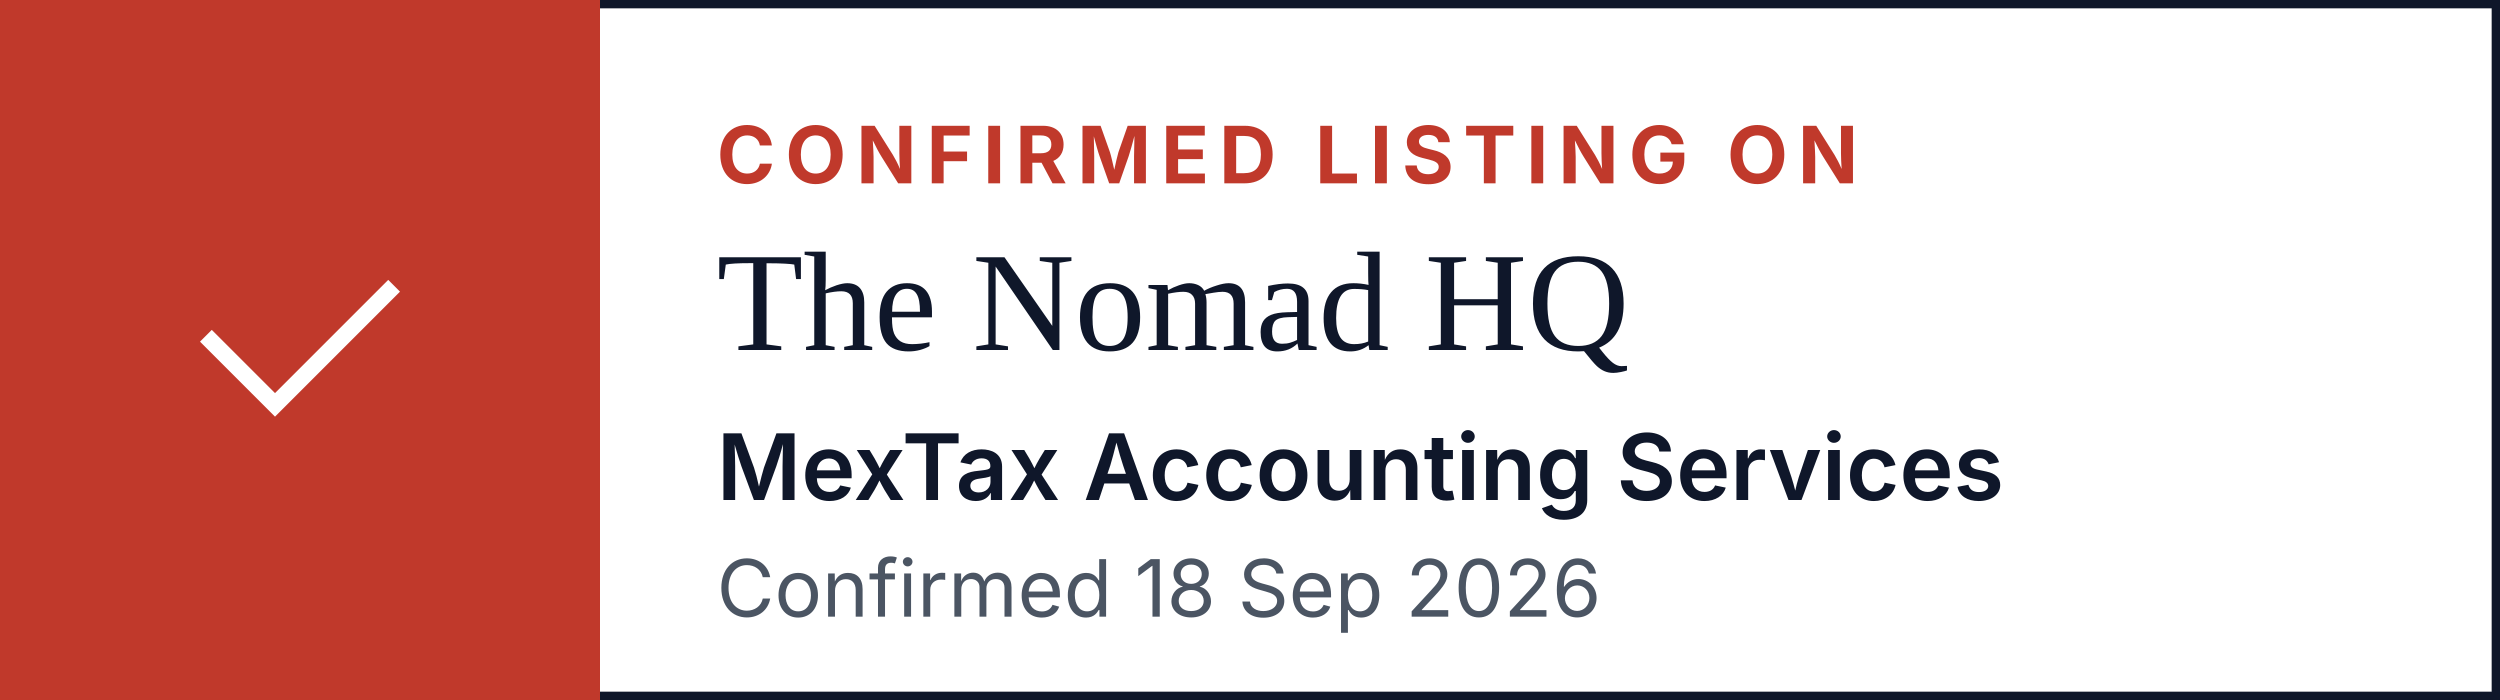
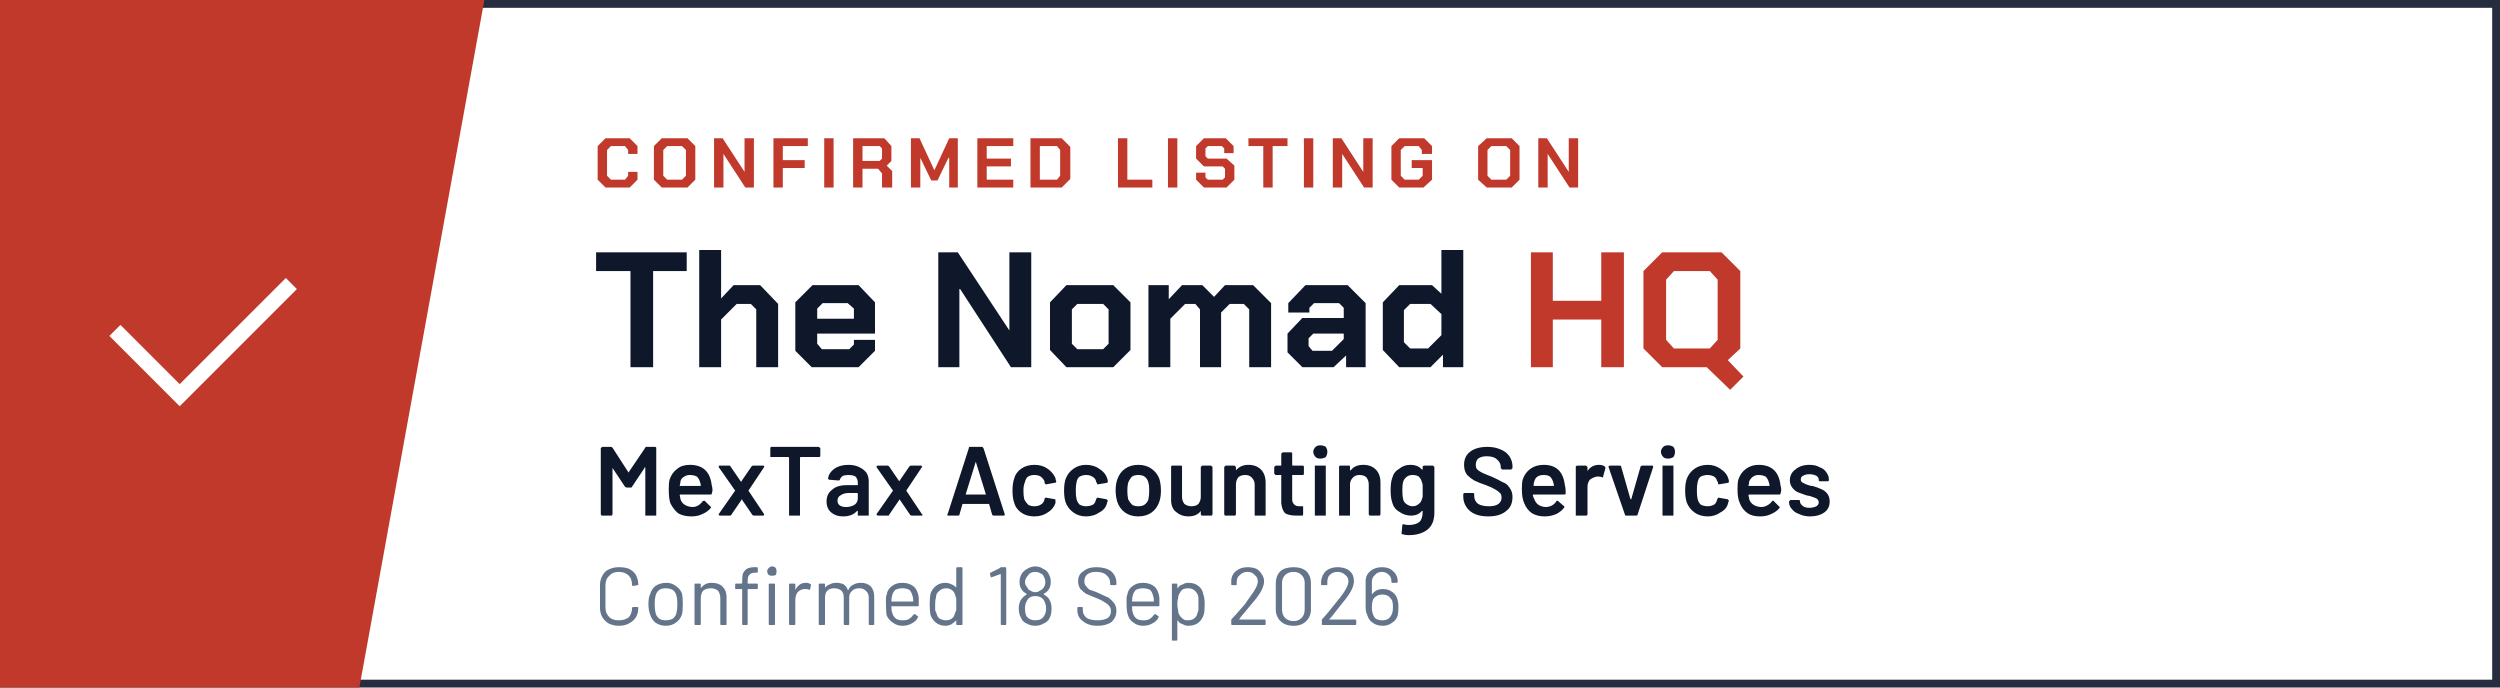
- <svg xmlns="http://www.w3.org/2000/svg" width="300" height="84" viewBox="0 0 300 84" role="img" aria-label="Confirmed listing on The Nomad HQ: MexTax Accounting Services, 18 Sep 2026">
-   <rect width="300" height="84" fill="#ffffff" />
-   <rect x="0.5" y="0.5" width="299" height="83" fill="none" stroke="#0f172a" />
-   <rect width="72" height="84" fill="#c0392b" />
-   <g transform="translate(20 26)" fill="#ffffff">
+ <svg xmlns="http://www.w3.org/2000/svg" width="320" height="88" viewBox="0 0 320 88" role="img" aria-label="Confirmed listing on The Nomad HQ: MexTax Accounting Services, 18 Sep 2026">
+   <rect width="320" height="88" fill="#ffffff" />
+   <rect x=".5" y=".5" width="319" height="87" fill="none" stroke="#0f172a" stroke-opacity=".9" />
+   <polygon points="0,0 62,0 46,88 0,88" fill="#c0392b" />
+   <g transform="translate(10 28)" fill="#ffffff">
    <path d="M13 24 4 15 5.414 13.586 13 21.171 26.586 7.586 28 9 13 24z" />
  </g>
-   <text x="86" y="22" font-family="Inter, Helvetica, Arial, sans-serif" font-size="9.5" font-weight="700" letter-spacing="1.2" fill="#c0392b">CONFIRMED LISTING ON</text>
-   <text x="86" y="42" font-family="Georgia, 'Times New Roman', serif" font-size="17" fill="#0f172a">The Nomad HQ</text>
-   <text x="86" y="60" font-family="Inter, Helvetica, Arial, sans-serif" font-size="11" font-weight="600" fill="#0f172a">MexTax Accounting Services</text>
-   <text x="86" y="74" font-family="Inter, Helvetica, Arial, sans-serif" font-size="9.5" fill="#4b5563">Confirmed 18 Sep 2026</text>
+   <path transform="translate(76 24)" fill="#c0392b" d="M0.5 -1V-5.3L1.5 -6.3H4.6L5.6 -5.3V-4.3H4.4V-4.8L4 -5.3H2.2L1.7 -4.8V-1.5L2.2 -1H4L4.4 -1.5V-2H5.6V-1L4.6 0H1.5Z M7.7 -1V-5.3L8.7 -6.3H12L13 -5.3V-1L12 0H8.7ZM11.3 -1 11.8 -1.5V-4.8L11.3 -5.3H9.4L8.9 -4.8V-1.5L9.4 -1Z M15.4 -6.3H16.5L19.3 -2H19.3V-6.3H20.5V0H19.4L16.6 -4.3H16.6V0H15.4Z M23 -6.3H27.4V-5.3H24.2V-3.5H27V-2.5H24.2V0H23Z M29.5 -6.3H30.7V0H29.5Z M38.2 -2.1V0H36.9V-1.8L36.4 -2.4H34.4V0H33.2V-6.3H37.2L38.1 -5.3V-3.4L37.5 -2.8ZM34.4 -3.4H36.6L36.9 -3.7V-5L36.6 -5.3H34.4Z M40.6 -6.3H41.7L43.6 -2.2H43.6L45.5 -6.3H46.6V0H45.5V-3.8H45.4L44 -0.9H43.2L41.8 -3.8H41.8V0H40.6Z M49.1 -6.3H53.7V-5.3H50.3V-3.7H53.4V-2.7H50.3V-1H53.7V0H49.1Z M55.9 -6.3H59.9L61 -5.2V-1.1L59.9 0H55.9ZM59.3 -1 59.7 -1.5V-4.8L59.3 -5.3H57.1V-1Z M67.1 -6.3H68.3V-1H71.5V0H67.1Z M73.5 -6.3H74.7V0H73.5Z M77.1 -1V-1.9H78.3V-1.3L78.6 -1H80.5L80.8 -1.3V-2.4L80.5 -2.7H78.1L77.1 -3.7V-5.3L78.1 -6.3H80.9L81.9 -5.3V-4.4H80.7V-5L80.4 -5.3H78.6L78.3 -5V-4L78.6 -3.7H81L82 -2.8V-1L81 0H78.1Z M85.7 -5.3H83.8V-6.3H88.8V-5.3H86.9V0H85.7Z M90.9 -6.3H92.1V0H90.9Z M94.6 -6.3H95.7L98.5 -2H98.5V-6.3H99.7V0H98.6L95.8 -4.3H95.8V0H94.6Z M102.1 -1V-5.3L103.1 -6.3H106.3L107.3 -5.3V-4.3H106V-4.8L105.6 -5.3H103.8L103.3 -4.8V-1.5L103.8 -1H105.6L106.1 -1.5V-2.5H104.7V-3.5H107.3V-1L106.2 0H103.1Z M113.2 -1V-5.3L114.3 -6.3H117.5L118.5 -5.3V-1L117.5 0H114.3ZM116.8 -1 117.3 -1.5V-4.8L116.8 -5.3H114.9L114.4 -4.8V-1.5L114.9 -1Z M120.9 -6.3H122L124.8 -2H124.8V-6.3H126V0H124.9L122.1 -4.3H122.1V0H120.9Z" />
+   <path transform="translate(76 47)" fill="#0f172a" d="M4.7 -12.3H0.3V-14.7H11.9V-12.3H7.6V0H4.7Z M13.5 -15H16.3V-8.8L17.9 -10.5H21.3L23.6 -8.1V0H20.8V-7.4L20.1 -8.1H18.3L16.3 -6.1V0H13.5Z M25.8 -2.1V-8.3L28 -10.5H33.9L36 -8.3V-4.3H28.6V-3L29.2 -2.3H32.7L33.3 -2.9V-3.5H36V-2.1L33.9 0H27.9ZM33.3 -6.2V-7.5L32.5 -8.2H29.3L28.6 -7.5V-6.2Z M44.1 -14.7H46.6L53.2 -4.7H53.2V-14.7H56V0H53.4L46.9 -10H46.8V0H44.1Z M58.4 -2.2V-8.3L60.5 -10.5H66.5L68.7 -8.3V-2.2L66.5 0H60.5ZM65.2 -2.3 65.9 -3V-7.4L65.2 -8.1H61.9L61.2 -7.4V-3L61.9 -2.3Z M71 -10.5H73.6V-8.7L75.3 -10.5H77.9L79.4 -9L80.8 -10.5H84.4L86.7 -8.2V0H83.9V-7.4L83.2 -8.1H81.4L80.3 -7V0H77.6V-7.4L77 -8.1H75.7L73.8 -6.2V0H71Z M88.8 -1.9V-4.3L90.7 -6.3H96V-7.6L95.4 -8.2H92.2L91.6 -7.6V-7H88.9V-8.2L91.1 -10.5H96.5L98.8 -8.2V0H96.3V-1.5L94.7 0H90.7ZM94.5 -2.1 96 -3.6V-4.3H92.1L91.5 -3.7V-2.7L92 -2.1Z M101 -2.2V-8.3L103.1 -10.5H107.3L108.5 -9.4V-15H111.3V0H108.7V-1.6L107.1 0H103.1ZM106.8 -2.4 108.5 -4.1V-6.8L107.1 -8.1H104.5L103.7 -7.3V-3.2L104.5 -2.4Z" />
+   <path transform="translate(194.56 47)" fill="#c0392b" d="M1.4 -14.7H4.2V-8.5H10.4V-14.7H13.3V0H10.4V-6.1H4.2V0H1.4Z M28.6 1.2 26.9 2.9 23.9 0H18.2L15.8 -2.4V-12.3L18.2 -14.7H25.8L28.2 -12.3V-2.4L26.6 -0.9ZM24.3 -2.4 25.3 -3.5V-11.2L24.3 -12.3H19.7L18.7 -11.2V-3.5L19.7 -2.4Z" />
+   <path transform="translate(76 66)" fill="#0f172a" d="M6.7 -8.8H7.9Q7.9 -8.8 8 -8.7Q8 -8.7 8 -8.6V-0.2Q8 -0.1 8 -0Q7.9 0 7.9 0H6.7Q6.7 0 6.6 -0Q6.6 -0.1 6.6 -0.2V-6.1Q6.6 -6.2 6.5 -6.2Q6.5 -6.2 6.5 -6.1L4.9 -3.7Q4.9 -3.6 4.8 -3.6H4.2Q4.1 -3.6 4 -3.7L2.4 -6.1Q2.4 -6.2 2.4 -6.2Q2.4 -6.1 2.4 -6.1V-0.2Q2.4 -0.1 2.3 -0Q2.3 0 2.2 0H1.1Q1 0 1 -0Q0.9 -0.1 0.9 -0.2V-8.6Q0.9 -8.7 1 -8.7Q1 -8.8 1.1 -8.8H2.2Q2.3 -8.8 2.4 -8.7L4.4 -5.6Q4.5 -5.5 4.5 -5.5Q4.5 -5.5 4.5 -5.6L6.6 -8.7Q6.6 -8.8 6.7 -8.8Z M15.2 -3.2 15.1 -2.8Q15.1 -2.7 15 -2.7H11.1Q11 -2.7 11 -2.6Q11.1 -2.2 11.1 -2.1Q11.4 -1.2 12.6 -1.1Q13.4 -1.1 13.9 -1.8Q14 -1.9 14.1 -1.9Q14.1 -1.9 14.2 -1.9L14.9 -1.2Q15 -1.2 15 -1Q14.6 -0.5 13.9 -0.2Q13.3 0.1 12.5 0.1Q11.5 0.1 10.8 -0.3Q10.2 -0.8 9.8 -1.6Q9.6 -2.2 9.6 -3.4Q9.6 -4.2 9.7 -4.6Q10 -5.5 10.7 -6Q11.3 -6.5 12.3 -6.5Q14.8 -6.5 15.1 -3.9Q15.2 -3.6 15.2 -3.2ZM11.1 -4.4Q11.1 -4.2 11 -3.8Q11 -3.8 11.1 -3.8H13.6Q13.7 -3.8 13.7 -3.8Q13.7 -4.1 13.6 -4.3Q13.5 -4.7 13.2 -5Q12.8 -5.2 12.3 -5.2Q11.9 -5.2 11.6 -5Q11.2 -4.8 11.1 -4.4Z M16 -0.2 18.1 -3.2Q18.1 -3.2 18.1 -3.2L16 -6.2Q16 -6.2 16 -6.3Q16 -6.4 16.1 -6.4H17.4Q17.5 -6.4 17.5 -6.3L18.8 -4.4Q18.9 -4.3 18.9 -4.3Q18.9 -4.3 18.9 -4.4L20.2 -6.3Q20.3 -6.4 20.4 -6.4H21.7Q21.8 -6.4 21.8 -6.3Q21.9 -6.3 21.8 -6.2L19.8 -3.2Q19.8 -3.2 19.8 -3.2L21.8 -0.2Q21.8 -0.1 21.8 -0.1Q21.8 0 21.7 0H20.5Q20.4 0 20.3 -0.1L19 -2Q19 -2.1 19 -2.1Q18.9 -2.1 18.9 -2L17.6 -0.1Q17.6 0 17.4 0H16.1Q16.1 0 16 -0.1Q16 -0.1 16 -0.2Z M29 -8.6V-7.6Q29 -7.6 28.9 -7.5Q28.9 -7.5 28.8 -7.5H26.5Q26.4 -7.5 26.4 -7.4V-0.2Q26.4 -0.1 26.4 -0Q26.4 0 26.3 0H25.1Q25.1 0 25 -0Q25 -0.1 25 -0.2V-7.4Q25 -7.5 24.9 -7.5H22.7Q22.7 -7.5 22.6 -7.5Q22.6 -7.6 22.6 -7.6V-8.6Q22.6 -8.7 22.6 -8.7Q22.7 -8.8 22.7 -8.8H28.8Q28.9 -8.8 28.9 -8.7Q29 -8.7 29 -8.6Z M35.2 -4.4V-0.2Q35.2 -0.1 35.2 -0Q35.1 0 35.1 0H33.9Q33.9 0 33.8 -0Q33.8 -0.1 33.8 -0.2V-0.6Q33.8 -0.6 33.8 -0.6Q33.7 -0.6 33.7 -0.6Q33.1 0.1 31.9 0.1Q31 0.1 30.4 -0.4Q29.8 -0.9 29.8 -1.8Q29.8 -2.8 30.5 -3.3Q31.1 -3.9 32.4 -3.9H33.7Q33.8 -3.9 33.8 -3.9V-4.2Q33.8 -4.7 33.5 -5Q33.2 -5.2 32.6 -5.2Q32.2 -5.2 31.9 -5.1Q31.6 -4.9 31.5 -4.6Q31.5 -4.5 31.3 -4.5L30.1 -4.6Q30.1 -4.6 30 -4.7Q30 -4.7 30 -4.8Q30.1 -5.5 30.8 -6Q31.5 -6.5 32.6 -6.5Q33.4 -6.5 34 -6.2Q34.6 -5.9 34.9 -5.5Q35.2 -5 35.2 -4.4ZM33.8 -2.2V-2.8Q33.8 -2.9 33.7 -2.9H32.7Q32 -2.9 31.6 -2.6Q31.2 -2.4 31.2 -1.9Q31.2 -1.5 31.5 -1.3Q31.8 -1.1 32.3 -1.1Q32.9 -1.1 33.4 -1.4Q33.8 -1.7 33.8 -2.2Z M36.2 -0.2 38.3 -3.2Q38.3 -3.2 38.3 -3.2L36.2 -6.2Q36.2 -6.2 36.2 -6.3Q36.2 -6.4 36.4 -6.4H37.6Q37.7 -6.4 37.8 -6.3L39.1 -4.4Q39.1 -4.3 39.1 -4.3Q39.1 -4.3 39.1 -4.4L40.4 -6.3Q40.5 -6.4 40.6 -6.4H41.9Q42 -6.4 42 -6.3Q42.1 -6.3 42 -6.2L40 -3.2Q40 -3.2 40 -3.2L42 -0.2Q42.1 -0.1 42.1 -0.1Q42.1 0 41.9 0H40.7Q40.6 0 40.5 -0.1L39.2 -2Q39.2 -2.1 39.2 -2.1Q39.2 -2.1 39.1 -2L37.8 -0.1Q37.8 0 37.7 0H36.4Q36.3 0 36.2 -0.1Q36.2 -0.1 36.2 -0.2Z M51 -0.1 50.6 -1.5Q50.6 -1.5 50.6 -1.5H47.3Q47.2 -1.5 47.2 -1.5L46.8 -0.1Q46.8 0 46.6 0H45.4Q45.3 0 45.3 -0Q45.2 -0.1 45.3 -0.2L48 -8.6Q48 -8.8 48.1 -8.8H49.7Q49.8 -8.8 49.9 -8.6L52.6 -0.2Q52.6 -0.2 52.6 -0.1Q52.6 0 52.5 0H51.2Q51.1 0 51 -0.1ZM47.6 -2.7H50.2Q50.3 -2.7 50.2 -2.7L48.9 -6.9Q48.9 -7 48.9 -7Q48.9 -7 48.9 -6.9L47.6 -2.7Q47.6 -2.7 47.6 -2.7Z M53.8 -1.7Q53.6 -2.3 53.6 -3.2Q53.6 -4.1 53.8 -4.7Q54 -5.5 54.7 -6Q55.4 -6.5 56.4 -6.5Q57.4 -6.5 58.1 -6Q58.8 -5.5 59.1 -4.8Q59.1 -4.6 59.2 -4.4V-4.4Q59.2 -4.2 59 -4.2L57.9 -4H57.9Q57.8 -4 57.7 -4.2Q57.7 -4.2 57.7 -4.3Q57.7 -4.4 57.7 -4.4Q57.5 -4.8 57.2 -5Q56.9 -5.2 56.4 -5.2Q55.9 -5.2 55.6 -5Q55.3 -4.8 55.2 -4.3Q55 -3.9 55 -3.2Q55 -2.5 55.1 -2.1Q55.3 -1.7 55.6 -1.4Q55.9 -1.2 56.4 -1.2Q56.9 -1.2 57.2 -1.4Q57.6 -1.6 57.7 -2.1Q57.7 -2.1 57.7 -2.1Q57.7 -2.1 57.7 -2.1Q57.7 -2.3 57.9 -2.3L59 -2.1Q59.1 -2.1 59.1 -2Q59.1 -2 59.1 -1.9Q59.1 -1.7 59.1 -1.6Q58.8 -0.8 58.1 -0.4Q57.4 0.1 56.4 0.1Q55.4 0.1 54.7 -0.4Q54 -0.9 53.8 -1.7Z M60.4 -1.7Q60.2 -2.3 60.2 -3.2Q60.2 -4.1 60.4 -4.7Q60.7 -5.5 61.4 -6Q62.1 -6.5 63 -6.5Q64 -6.5 64.7 -6Q65.5 -5.5 65.7 -4.8Q65.8 -4.6 65.8 -4.4V-4.4Q65.8 -4.2 65.7 -4.2L64.5 -4H64.5Q64.4 -4 64.4 -4.2Q64.4 -4.2 64.3 -4.3Q64.3 -4.4 64.3 -4.4Q64.2 -4.8 63.8 -5Q63.5 -5.2 63 -5.2Q62.6 -5.2 62.2 -5Q61.9 -4.8 61.8 -4.3Q61.7 -3.9 61.7 -3.2Q61.7 -2.5 61.8 -2.1Q61.9 -1.7 62.2 -1.4Q62.6 -1.2 63 -1.2Q63.5 -1.2 63.9 -1.4Q64.2 -1.6 64.3 -2.1Q64.3 -2.1 64.3 -2.1Q64.3 -2.1 64.3 -2.1Q64.4 -2.3 64.5 -2.3L65.6 -2.1Q65.7 -2.1 65.7 -2Q65.8 -2 65.8 -1.9Q65.7 -1.7 65.7 -1.6Q65.5 -0.8 64.7 -0.4Q64 0.1 63 0.1Q62.1 0.1 61.4 -0.4Q60.7 -0.9 60.4 -1.7Z M67 -1.8Q66.8 -2.5 66.8 -3.2Q66.8 -4 67 -4.6Q67.3 -5.5 68 -6Q68.7 -6.5 69.7 -6.5Q70.7 -6.5 71.4 -6Q72.1 -5.5 72.4 -4.7Q72.6 -4 72.6 -3.2Q72.6 -2.4 72.4 -1.8Q72.1 -0.9 71.4 -0.4Q70.7 0.1 69.7 0.1Q68.7 0.1 68 -0.4Q67.3 -0.9 67 -1.8ZM71 -2.1Q71.1 -2.6 71.1 -3.2Q71.1 -3.9 71 -4.2Q70.9 -4.7 70.5 -5Q70.2 -5.2 69.7 -5.2Q69.2 -5.2 68.9 -5Q68.6 -4.7 68.4 -4.2Q68.3 -3.8 68.3 -3.2Q68.3 -2.6 68.4 -2.1Q68.6 -1.7 68.9 -1.4Q69.2 -1.2 69.7 -1.2Q70.2 -1.2 70.5 -1.4Q70.9 -1.7 71 -2.1Z M77.9 -6.4H79Q79.1 -6.4 79.1 -6.3Q79.2 -6.3 79.2 -6.2V-0.2Q79.2 -0.1 79.1 -0Q79.1 0 79 0H77.9Q77.8 0 77.8 -0Q77.7 -0.1 77.7 -0.2V-0.6Q77.7 -0.6 77.7 -0.6Q77.7 -0.6 77.7 -0.6Q77.2 0.1 76.1 0.1Q75.2 0.1 74.5 -0.5Q73.9 -1 73.9 -2V-6.2Q73.9 -6.3 73.9 -6.3Q74 -6.4 74 -6.4H75.2Q75.3 -6.4 75.3 -6.3Q75.3 -6.3 75.3 -6.2V-2.4Q75.3 -1.9 75.6 -1.5Q76 -1.2 76.5 -1.2Q77.1 -1.2 77.4 -1.5Q77.7 -1.9 77.7 -2.4V-6.2Q77.7 -6.3 77.8 -6.3Q77.8 -6.4 77.9 -6.4Z M86 -4.2V-0.2Q86 -0.1 86 -0Q85.9 0 85.9 0H84.7Q84.7 0 84.6 -0Q84.6 -0.1 84.6 -0.2V-4Q84.6 -4.5 84.2 -4.9Q83.9 -5.2 83.4 -5.2Q82.8 -5.2 82.5 -4.9Q82.2 -4.5 82.2 -4V-0.2Q82.2 -0.1 82.1 -0Q82.1 0 82 0H80.9Q80.8 0 80.8 -0Q80.7 -0.1 80.7 -0.2V-6.2Q80.7 -6.3 80.8 -6.3Q80.8 -6.4 80.9 -6.4H82Q82.1 -6.4 82.1 -6.3Q82.2 -6.3 82.2 -6.2V-5.8Q82.2 -5.8 82.2 -5.8Q82.2 -5.8 82.2 -5.8Q82.8 -6.5 83.8 -6.5Q84.8 -6.5 85.4 -5.9Q86 -5.3 86 -4.2Z M90.8 -5.2H89.5Q89.4 -5.2 89.4 -5.2V-2.1Q89.4 -1.7 89.6 -1.5Q89.8 -1.2 90.3 -1.2H90.7Q90.7 -1.2 90.8 -1.2Q90.8 -1.2 90.8 -1.1V-0.2Q90.8 -0 90.7 0L90 0Q89 0 88.5 -0.3Q88.1 -0.7 88 -1.6V-5.2Q88 -5.2 88 -5.2H87.3Q87.2 -5.2 87.2 -5.3Q87.1 -5.3 87.1 -5.4V-6.2Q87.1 -6.3 87.2 -6.3Q87.2 -6.4 87.3 -6.4H88Q88 -6.4 88 -6.5V-7.9Q88 -8 88.1 -8Q88.1 -8.1 88.2 -8.1H89.3Q89.3 -8.1 89.4 -8Q89.4 -8 89.4 -7.9V-6.5Q89.4 -6.4 89.5 -6.4H90.8Q90.8 -6.4 90.9 -6.3Q90.9 -6.3 90.9 -6.2V-5.4Q90.9 -5.3 90.9 -5.3Q90.8 -5.2 90.8 -5.2Z M92.1 -8.2Q92.1 -8.5 92.4 -8.8Q92.6 -9 93 -9Q93.4 -9 93.7 -8.8Q93.9 -8.5 93.9 -8.2Q93.9 -7.8 93.7 -7.5Q93.4 -7.3 93 -7.3Q92.6 -7.3 92.4 -7.5Q92.1 -7.8 92.1 -8.2ZM92.3 -0.2V-6.2Q92.3 -6.3 92.3 -6.4Q92.4 -6.4 92.4 -6.4H93.6Q93.6 -6.4 93.7 -6.4Q93.7 -6.3 93.7 -6.2V-0.2Q93.7 -0.1 93.7 -0Q93.6 0 93.6 0H92.4Q92.4 0 92.3 -0Q92.3 -0.1 92.3 -0.2Z M100.7 -4.2V-0.2Q100.7 -0.1 100.6 -0Q100.6 0 100.5 0H99.4Q99.3 0 99.3 -0Q99.2 -0.1 99.2 -0.2V-4Q99.2 -4.5 98.9 -4.9Q98.6 -5.2 98 -5.2Q97.5 -5.2 97.2 -4.9Q96.8 -4.5 96.8 -4V-0.2Q96.8 -0.1 96.8 -0Q96.8 0 96.7 0H95.5Q95.5 0 95.4 -0Q95.4 -0.1 95.4 -0.2V-6.2Q95.4 -6.3 95.4 -6.3Q95.5 -6.4 95.5 -6.4H96.7Q96.8 -6.4 96.8 -6.3Q96.8 -6.3 96.8 -6.2V-5.8Q96.8 -5.8 96.9 -5.8Q96.9 -5.8 96.9 -5.8Q97.4 -6.5 98.5 -6.5Q99.5 -6.5 100.1 -5.9Q100.7 -5.3 100.7 -4.2Z M106.3 -6.4H107.4Q107.5 -6.4 107.5 -6.3Q107.6 -6.3 107.6 -6.2V-0.4Q107.6 1.1 106.7 1.8Q105.8 2.5 104.3 2.5Q103.9 2.5 103.6 2.4Q103.4 2.4 103.4 2.3L103.5 1.2Q103.5 1.1 103.6 1.1Q104 1.2 104.3 1.2Q105.2 1.2 105.7 0.8Q106.1 0.4 106.1 -0.5V-0.6Q106.1 -0.6 106.1 -0.6Q106.1 -0.6 106 -0.6Q105.5 -0 104.6 -0Q103.8 -0 103.1 -0.5Q102.4 -0.9 102.2 -1.7Q102 -2.3 102 -3.2Q102 -4.3 102.2 -4.8Q102.4 -5.6 103.1 -6Q103.7 -6.5 104.5 -6.5Q105.5 -6.5 106 -5.9Q106.1 -5.9 106.1 -5.9Q106.1 -5.9 106.1 -5.9V-6.2Q106.1 -6.3 106.1 -6.3Q106.2 -6.4 106.3 -6.4ZM106.1 -3.2Q106.1 -3.7 106.1 -3.9Q106.1 -4.1 106 -4.3Q105.9 -4.7 105.6 -5Q105.3 -5.2 104.8 -5.2Q104.4 -5.2 104.1 -5Q103.7 -4.7 103.6 -4.3Q103.5 -4 103.5 -3.2Q103.5 -2.5 103.6 -2.1Q103.7 -1.7 104 -1.5Q104.4 -1.2 104.8 -1.2Q105.3 -1.2 105.6 -1.5Q105.9 -1.7 106 -2.1Q106.1 -2.3 106.1 -2.5Q106.1 -2.8 106.1 -3.2Z M111.3 -2.4V-2.7Q111.3 -2.8 111.3 -2.8Q111.4 -2.9 111.5 -2.9H112.6Q112.6 -2.9 112.7 -2.8Q112.7 -2.8 112.7 -2.7V-2.5Q112.7 -1.9 113.2 -1.5Q113.7 -1.2 114.6 -1.2Q115.4 -1.2 115.8 -1.5Q116.2 -1.8 116.2 -2.3Q116.2 -2.7 116 -2.9Q115.7 -3.2 115.3 -3.4Q115 -3.6 114.2 -3.9Q113.3 -4.2 112.7 -4.5Q112.2 -4.8 111.8 -5.2Q111.4 -5.7 111.4 -6.5Q111.4 -7.6 112.2 -8.2Q113 -8.8 114.4 -8.8Q115.3 -8.8 116 -8.5Q116.8 -8.2 117.2 -7.6Q117.6 -7 117.6 -6.3V-6.1Q117.6 -6 117.5 -6Q117.5 -5.9 117.4 -5.9H116.3Q116.2 -5.9 116.2 -6Q116.1 -6 116.1 -6.1V-6.2Q116.1 -6.8 115.6 -7.2Q115.2 -7.6 114.3 -7.6Q113.6 -7.6 113.2 -7.3Q112.9 -7 112.9 -6.5Q112.9 -6.1 113.1 -5.9Q113.3 -5.7 113.7 -5.5Q114.1 -5.3 114.9 -5Q115.8 -4.6 116.3 -4.3Q116.9 -4.1 117.2 -3.6Q117.6 -3.1 117.6 -2.4Q117.6 -1.2 116.8 -0.6Q116 0.1 114.5 0.1Q113.5 0.1 112.8 -0.2Q112.1 -0.5 111.7 -1.1Q111.3 -1.7 111.3 -2.4Z M124.4 -3.2 124.4 -2.8Q124.4 -2.7 124.2 -2.7H120.3Q120.2 -2.7 120.2 -2.6Q120.3 -2.2 120.4 -2.1Q120.7 -1.2 121.8 -1.1Q122.7 -1.1 123.2 -1.8Q123.2 -1.9 123.3 -1.9Q123.3 -1.9 123.4 -1.9L124.2 -1.2Q124.3 -1.2 124.2 -1Q123.8 -0.5 123.2 -0.2Q122.5 0.1 121.7 0.1Q120.8 0.1 120.1 -0.3Q119.4 -0.8 119.1 -1.6Q118.8 -2.2 118.8 -3.4Q118.8 -4.2 118.9 -4.6Q119.2 -5.5 119.9 -6Q120.6 -6.5 121.6 -6.5Q124 -6.5 124.3 -3.9Q124.4 -3.6 124.4 -3.2ZM120.4 -4.4Q120.3 -4.2 120.3 -3.8Q120.2 -3.8 120.3 -3.8H122.8Q122.9 -3.8 122.9 -3.8Q122.9 -4.1 122.8 -4.3Q122.7 -4.7 122.4 -5Q122.1 -5.2 121.6 -5.2Q121.1 -5.2 120.8 -5Q120.5 -4.8 120.4 -4.4Z M129.4 -6.3Q129.5 -6.2 129.5 -6.1L129.2 -5Q129.2 -4.8 129.1 -4.9Q128.9 -5 128.6 -5Q128.5 -5 128.4 -5Q127.9 -4.9 127.5 -4.6Q127.2 -4.2 127.2 -3.7V-0.2Q127.2 -0.1 127.1 -0Q127.1 0 127 0H125.9Q125.8 0 125.7 -0Q125.7 -0.1 125.7 -0.2V-6.2Q125.7 -6.3 125.7 -6.3Q125.8 -6.4 125.9 -6.4H127Q127.1 -6.4 127.1 -6.3Q127.2 -6.3 127.2 -6.2V-5.7Q127.2 -5.6 127.2 -5.6Q127.2 -5.6 127.2 -5.7Q127.7 -6.5 128.7 -6.5Q129.1 -6.5 129.4 -6.3Z M132 -0.1 129.9 -6.2Q129.9 -6.2 129.9 -6.3Q129.9 -6.4 130.1 -6.4H131.3Q131.5 -6.4 131.5 -6.3L132.7 -2.1Q132.8 -2.1 132.8 -2.1Q132.8 -2.1 132.8 -2.1L134 -6.3Q134.1 -6.4 134.2 -6.4L135.5 -6.4Q135.6 -6.4 135.6 -6.3Q135.6 -6.3 135.6 -6.2L133.6 -0.1Q133.6 0 133.4 0H132.1Q132 0 132 -0.1Z M136.6 -8.2Q136.6 -8.5 136.9 -8.8Q137.1 -9 137.5 -9Q137.9 -9 138.2 -8.8Q138.4 -8.5 138.4 -8.2Q138.4 -7.8 138.2 -7.5Q137.9 -7.3 137.5 -7.3Q137.1 -7.3 136.9 -7.5Q136.6 -7.8 136.6 -8.2ZM136.8 -0.2V-6.2Q136.8 -6.3 136.8 -6.4Q136.9 -6.4 136.9 -6.4H138.1Q138.1 -6.4 138.2 -6.4Q138.2 -6.3 138.2 -6.2V-0.2Q138.2 -0.1 138.2 -0Q138.1 0 138.1 0H136.9Q136.9 0 136.8 -0Q136.8 -0.1 136.8 -0.2Z M139.9 -1.7Q139.7 -2.3 139.7 -3.2Q139.7 -4.1 139.9 -4.7Q140.2 -5.5 140.9 -6Q141.6 -6.5 142.6 -6.5Q143.5 -6.5 144.2 -6Q145 -5.5 145.2 -4.8Q145.3 -4.6 145.3 -4.4V-4.4Q145.3 -4.2 145.2 -4.2L144 -4H144Q143.9 -4 143.9 -4.2Q143.9 -4.2 143.9 -4.3Q143.8 -4.4 143.8 -4.4Q143.7 -4.8 143.4 -5Q143 -5.2 142.6 -5.2Q142.1 -5.2 141.7 -5Q141.4 -4.8 141.3 -4.3Q141.2 -3.9 141.2 -3.2Q141.2 -2.5 141.3 -2.1Q141.4 -1.7 141.7 -1.4Q142.1 -1.2 142.6 -1.2Q143 -1.2 143.4 -1.4Q143.7 -1.6 143.8 -2.1Q143.8 -2.1 143.8 -2.1Q143.8 -2.1 143.8 -2.1Q143.9 -2.3 144 -2.3L145.1 -2.1Q145.2 -2.1 145.2 -2Q145.3 -2 145.3 -1.9Q145.2 -1.7 145.2 -1.6Q145 -0.8 144.2 -0.4Q143.5 0.1 142.6 0.1Q141.6 0.1 140.9 -0.4Q140.2 -0.9 139.9 -1.7Z M152 -3.2 151.9 -2.8Q151.9 -2.7 151.8 -2.7H147.9Q147.8 -2.7 147.8 -2.6Q147.9 -2.2 147.9 -2.1Q148.2 -1.2 149.4 -1.1Q150.2 -1.1 150.8 -1.8Q150.8 -1.9 150.9 -1.9Q150.9 -1.9 151 -1.9L151.7 -1.2Q151.8 -1.2 151.8 -1Q151.4 -0.5 150.7 -0.2Q150.1 0.1 149.3 0.1Q148.3 0.1 147.7 -0.3Q147 -0.8 146.7 -1.6Q146.4 -2.2 146.4 -3.4Q146.4 -4.2 146.5 -4.6Q146.8 -5.5 147.5 -6Q148.2 -6.5 149.1 -6.5Q151.6 -6.5 151.9 -3.9Q152 -3.6 152 -3.2ZM147.9 -4.4Q147.9 -4.2 147.8 -3.8Q147.8 -3.8 147.9 -3.8H150.4Q150.5 -3.8 150.5 -3.8Q150.5 -4.1 150.4 -4.3Q150.3 -4.7 150 -5Q149.6 -5.2 149.1 -5.2Q148.7 -5.2 148.4 -5Q148.1 -4.8 147.9 -4.4Z M153 -1.7V-1.8Q153 -1.9 153.1 -1.9Q153.1 -2 153.2 -2H154.3Q154.3 -2 154.4 -1.9Q154.4 -1.9 154.4 -1.8V-1.8Q154.4 -1.5 154.8 -1.2Q155.1 -1 155.6 -1Q156.1 -1 156.5 -1.2Q156.8 -1.4 156.8 -1.7Q156.8 -2 156.5 -2.2Q156.3 -2.3 155.7 -2.5L155.2 -2.6Q154.6 -2.8 154.1 -3Q153.7 -3.2 153.4 -3.6Q153.1 -4 153.1 -4.5Q153.1 -5.4 153.8 -5.9Q154.5 -6.5 155.6 -6.5Q156.4 -6.5 156.9 -6.2Q157.5 -6 157.8 -5.5Q158.1 -5.1 158.1 -4.6Q158.1 -4.5 158.1 -4.5Q158 -4.4 158 -4.4H156.9Q156.9 -4.4 156.8 -4.5Q156.8 -4.5 156.8 -4.6Q156.8 -4.9 156.5 -5.1Q156.1 -5.3 155.6 -5.3Q155.1 -5.3 154.8 -5.1Q154.5 -5 154.5 -4.6Q154.5 -4.3 154.8 -4.2Q155.1 -4 155.8 -3.8L156 -3.8Q156.7 -3.6 157.1 -3.4Q157.6 -3.2 157.9 -2.8Q158.2 -2.4 158.2 -1.8Q158.2 -0.9 157.5 -0.4Q156.8 0.1 155.7 0.1Q154.9 0.1 154.3 -0.2Q153.7 -0.4 153.4 -0.8Q153 -1.2 153 -1.7Z" />
+   <path transform="translate(76 80)" fill="#64748b" d="M0.8 -2.2V-5.1Q0.8 -5.8 1.1 -6.3Q1.4 -6.9 1.9 -7.1Q2.5 -7.4 3.2 -7.4Q4 -7.4 4.5 -7.2Q5.1 -6.9 5.4 -6.4Q5.7 -5.8 5.7 -5.2Q5.7 -5.1 5.7 -5.1Q5.6 -5.1 5.6 -5.1L5.1 -5Q4.9 -5 4.9 -5.1V-5.1Q4.9 -5.9 4.5 -6.3Q4 -6.8 3.2 -6.8Q2.4 -6.8 2 -6.3Q1.5 -5.9 1.5 -5.1V-2.2Q1.5 -1.5 2 -1Q2.4 -0.6 3.2 -0.6Q4 -0.6 4.5 -1Q4.9 -1.5 4.9 -2.2V-2.2Q4.9 -2.3 5.1 -2.3L5.6 -2.3Q5.7 -2.3 5.7 -2.2Q5.7 -1.5 5.4 -1Q5.1 -0.5 4.5 -0.2Q4 0.1 3.2 0.1Q2.5 0.1 1.9 -0.2Q1.4 -0.5 1.1 -1Q0.8 -1.5 0.8 -2.2Z M7.2 -1.4Q7 -1.9 7 -2.7Q7 -3.5 7.2 -3.9Q7.4 -4.6 7.9 -5Q8.5 -5.4 9.3 -5.4Q10 -5.4 10.5 -5Q11.1 -4.6 11.3 -4Q11.4 -3.5 11.4 -2.7Q11.4 -1.8 11.3 -1.4Q11.1 -0.7 10.5 -0.3Q10 0.1 9.2 0.1Q8.5 0.1 7.9 -0.3Q7.4 -0.7 7.2 -1.4ZM10.6 -1.6Q10.7 -2 10.7 -2.7Q10.7 -3.3 10.6 -3.7Q10.5 -4.2 10.1 -4.5Q9.7 -4.7 9.2 -4.7Q8.7 -4.7 8.4 -4.5Q8 -4.2 7.9 -3.7Q7.8 -3.3 7.8 -2.7Q7.8 -2 7.9 -1.6Q8 -1.1 8.4 -0.8Q8.7 -0.6 9.2 -0.6Q9.7 -0.6 10.1 -0.8Q10.5 -1.1 10.6 -1.6Z M17 -3.6V-0.1Q17 0 16.9 0H16.3Q16.2 0 16.2 -0.1V-3.4Q16.2 -4 15.9 -4.4Q15.5 -4.7 15 -4.7Q14.4 -4.7 14 -4.4Q13.7 -4 13.7 -3.4V-0.1Q13.7 0 13.6 0H13Q12.9 0 12.9 -0.1V-5.2Q12.9 -5.3 13 -5.3H13.6Q13.7 -5.3 13.7 -5.2V-4.8Q13.7 -4.7 13.7 -4.7Q13.7 -4.7 13.7 -4.7Q14.2 -5.4 15.1 -5.4Q16 -5.4 16.5 -4.9Q17 -4.4 17 -3.6Z M19.7 -5.6V-5.4Q19.7 -5.3 19.7 -5.3H20.9Q21 -5.3 21 -5.2V-4.7Q21 -4.6 20.9 -4.6H19.7Q19.7 -4.6 19.7 -4.6V-0.1Q19.7 0 19.6 0H19.1Q19 0 19 -0.1V-4.6Q19 -4.6 18.9 -4.6H18.2Q18.1 -4.6 18.1 -4.7V-5.2Q18.1 -5.3 18.2 -5.3H18.9Q19 -5.3 19 -5.4V-5.6Q19 -6.3 19.1 -6.6Q19.3 -7 19.6 -7.2Q20 -7.4 20.6 -7.4H20.9Q21 -7.4 21 -7.2V-6.8Q21 -6.7 20.9 -6.7H20.7Q20.1 -6.7 19.9 -6.4Q19.7 -6.2 19.7 -5.6Z M22.2 -6.9Q22.2 -7.1 22.4 -7.3Q22.6 -7.5 22.8 -7.5Q23.1 -7.5 23.3 -7.3Q23.4 -7.1 23.4 -6.9Q23.4 -6.6 23.3 -6.4Q23.1 -6.3 22.8 -6.3Q22.6 -6.3 22.4 -6.4Q22.2 -6.6 22.2 -6.9ZM22.4 -0.1V-5.2Q22.4 -5.3 22.5 -5.3H23.1Q23.2 -5.3 23.2 -5.2V-0.1Q23.2 -0 23.1 -0H22.5Q22.4 -0 22.4 -0.1Z M27.8 -5.2Q27.8 -5.2 27.8 -5.1L27.7 -4.6Q27.7 -4.5 27.6 -4.5Q27.4 -4.6 27.2 -4.6L27 -4.6Q26.5 -4.6 26.1 -4.2Q25.8 -3.8 25.8 -3.2V-0.1Q25.8 0 25.7 0H25.1Q25 0 25 -0.1V-5.2Q25 -5.3 25.1 -5.3H25.7Q25.8 -5.3 25.8 -5.2V-4.6Q25.8 -4.5 25.8 -4.5Q25.8 -4.5 25.8 -4.5Q26 -4.9 26.4 -5.2Q26.7 -5.4 27.2 -5.4Q27.5 -5.4 27.8 -5.2Z M35.9 -3.6V-0.1Q35.9 0 35.8 0H35.3Q35.2 0 35.2 -0.1V-3.5Q35.2 -4.1 34.8 -4.4Q34.5 -4.7 34 -4.7Q33.4 -4.7 33.1 -4.4Q32.7 -4.1 32.7 -3.5V-0.1Q32.7 0 32.6 0H32.1Q32 0 32 -0.1V-3.5Q32 -4.1 31.7 -4.4Q31.3 -4.7 30.8 -4.7Q30.2 -4.7 29.9 -4.4Q29.6 -4.1 29.6 -3.5V-0.1Q29.6 0 29.5 0H28.9Q28.8 0 28.8 -0.1V-5.2Q28.8 -5.3 28.9 -5.3H29.5Q29.6 -5.3 29.6 -5.2V-4.8Q29.6 -4.8 29.6 -4.8Q29.6 -4.8 29.6 -4.8Q29.9 -5.1 30.2 -5.2Q30.6 -5.4 31 -5.4Q31.6 -5.4 32 -5.2Q32.4 -4.9 32.5 -4.5Q32.6 -4.5 32.6 -4.5Q32.8 -5 33.3 -5.2Q33.7 -5.4 34.2 -5.4Q35 -5.4 35.5 -4.9Q35.9 -4.4 35.9 -3.6Z M41.6 -2.8V-2.5Q41.6 -2.4 41.5 -2.4H38.1Q38.1 -2.4 38.1 -2.3Q38.1 -1.8 38.2 -1.6Q38.3 -1.1 38.7 -0.8Q39 -0.6 39.6 -0.6Q40.1 -0.6 40.4 -0.8Q40.7 -1 40.9 -1.3Q41 -1.4 41.1 -1.4L41.5 -1.1Q41.6 -1.1 41.5 -1Q41.3 -0.5 40.7 -0.2Q40.2 0.1 39.5 0.1Q38.8 0.1 38.3 -0.3Q37.8 -0.6 37.5 -1.2Q37.4 -1.7 37.4 -2.7Q37.4 -3.1 37.4 -3.4Q37.4 -3.7 37.5 -3.9Q37.6 -4.6 38.2 -5Q38.7 -5.4 39.5 -5.4Q40.4 -5.4 41 -4.9Q41.5 -4.4 41.6 -3.5Q41.6 -3.3 41.6 -2.8ZM38.2 -3.8Q38.1 -3.5 38.1 -3Q38.1 -3 38.1 -3H40.9Q40.9 -3 40.9 -3Q40.9 -3.5 40.8 -3.7Q40.7 -4.2 40.4 -4.5Q40 -4.7 39.5 -4.7Q39 -4.7 38.6 -4.5Q38.3 -4.2 38.2 -3.8Z M46.5 -7.4H47.1Q47.2 -7.4 47.2 -7.2V-0.1Q47.2 0 47.1 0H46.5Q46.4 0 46.4 -0.1V-0.5Q46.4 -0.6 46.4 -0.6Q46.4 -0.6 46.4 -0.6Q46.1 -0.3 45.8 -0.1Q45.4 0.1 45 0.1Q44.3 0.1 43.8 -0.3Q43.3 -0.7 43.1 -1.3Q43 -1.8 43 -2.7Q43 -3.5 43.1 -4Q43.3 -4.6 43.8 -5Q44.3 -5.4 45 -5.4Q45.4 -5.4 45.8 -5.2Q46.1 -5.1 46.4 -4.8Q46.4 -4.7 46.4 -4.8Q46.4 -4.8 46.4 -4.8V-7.2Q46.4 -7.4 46.5 -7.4ZM46.4 -2.7Q46.4 -3.2 46.4 -3.4Q46.3 -3.7 46.2 -4Q46.1 -4.3 45.8 -4.5Q45.5 -4.7 45.1 -4.7Q44.7 -4.7 44.4 -4.5Q44.1 -4.3 43.9 -4Q43.8 -3.7 43.8 -3.5Q43.7 -3.2 43.7 -2.7Q43.7 -2.2 43.7 -1.9Q43.8 -1.6 43.9 -1.4Q44 -1 44.3 -0.8Q44.7 -0.6 45.1 -0.6Q45.5 -0.6 45.8 -0.8Q46.1 -1 46.2 -1.4Q46.3 -1.6 46.4 -1.9Q46.4 -2.2 46.4 -2.7Z M52.1 -7.4H52.7Q52.8 -7.4 52.8 -7.2V-0.1Q52.8 0 52.7 0H52.2Q52.1 0 52.1 -0.1V-6.5Q52.1 -6.5 52 -6.5Q52 -6.5 52 -6.5L50.9 -6.1L50.9 -6.1Q50.8 -6.1 50.8 -6.2L50.7 -6.6V-6.6Q50.7 -6.6 50.8 -6.7L52 -7.3Q52.1 -7.4 52.1 -7.4Z M58.6 -2.1Q58.6 -1.3 58.3 -0.8Q58.1 -0.4 57.6 -0.2Q57.1 0.1 56.5 0.1Q55.9 0.1 55.4 -0.2Q54.9 -0.4 54.7 -0.9Q54.4 -1.4 54.4 -2.1Q54.4 -2.6 54.6 -3.1Q54.9 -3.6 55.4 -3.9Q55.4 -3.9 55.4 -4Q55 -4.2 54.8 -4.5Q54.5 -4.9 54.5 -5.5Q54.5 -6.1 54.8 -6.6Q55.1 -7 55.5 -7.2Q56 -7.5 56.5 -7.5Q57.1 -7.5 57.5 -7.2Q58 -7 58.2 -6.6Q58.5 -6.1 58.5 -5.5Q58.5 -4.9 58.2 -4.5Q58 -4.2 57.6 -4Q57.6 -3.9 57.6 -3.9Q58.2 -3.6 58.4 -3.1Q58.6 -2.7 58.6 -2.1ZM55.2 -5.5Q55.2 -5.1 55.5 -4.8Q55.6 -4.5 55.9 -4.4Q56.2 -4.2 56.5 -4.2Q56.9 -4.2 57.1 -4.4Q57.4 -4.5 57.6 -4.8Q57.8 -5.1 57.8 -5.5Q57.8 -5.9 57.6 -6.2Q57.5 -6.5 57.2 -6.6Q56.9 -6.8 56.5 -6.8Q56.1 -6.8 55.8 -6.6Q55.6 -6.4 55.4 -6.1Q55.2 -5.8 55.2 -5.5ZM57.9 -2.1Q57.9 -2.6 57.7 -3Q57.4 -3.7 56.5 -3.7Q55.7 -3.7 55.4 -3Q55.2 -2.7 55.2 -2.1Q55.2 -1.5 55.4 -1.1Q55.8 -0.6 56.5 -0.6Q57.3 -0.6 57.6 -1.1Q57.9 -1.5 57.9 -2.1Z M61.9 -1.9V-2.2Q61.9 -2.3 62 -2.3H62.5Q62.6 -2.3 62.6 -2.2V-1.9Q62.6 -1.3 63.1 -0.9Q63.6 -0.6 64.5 -0.6Q65.3 -0.6 65.8 -0.9Q66.2 -1.2 66.2 -1.8Q66.2 -2.2 66 -2.4Q65.8 -2.7 65.4 -2.9Q65 -3.2 64.2 -3.5Q63.5 -3.8 63 -4Q62.6 -4.3 62.3 -4.6Q62 -5 62 -5.6Q62 -6.5 62.7 -6.9Q63.3 -7.4 64.3 -7.4Q65.5 -7.4 66.2 -6.9Q66.9 -6.3 66.9 -5.4V-5.2Q66.9 -5.1 66.7 -5.1H66.2Q66.1 -5.1 66.1 -5.2V-5.4Q66.1 -6 65.6 -6.4Q65.2 -6.8 64.3 -6.8Q63.6 -6.8 63.2 -6.5Q62.8 -6.2 62.8 -5.6Q62.8 -5.2 63 -5Q63.2 -4.7 63.5 -4.5Q63.9 -4.4 64.6 -4.1Q65.4 -3.7 65.9 -3.5Q66.3 -3.2 66.6 -2.8Q66.9 -2.4 66.9 -1.8Q66.9 -1 66.3 -0.4Q65.6 0.1 64.5 0.1Q63.3 0.1 62.6 -0.5Q61.9 -1 61.9 -1.9Z M72.4 -2.8V-2.5Q72.4 -2.4 72.3 -2.4H68.9Q68.9 -2.4 68.9 -2.3Q68.9 -1.8 69 -1.6Q69.1 -1.1 69.5 -0.8Q69.8 -0.6 70.4 -0.6Q70.9 -0.6 71.2 -0.8Q71.5 -1 71.7 -1.3Q71.8 -1.4 71.9 -1.4L72.3 -1.1Q72.4 -1.1 72.3 -1Q72.1 -0.5 71.5 -0.2Q71 0.1 70.3 0.1Q69.6 0.1 69.1 -0.3Q68.6 -0.6 68.4 -1.2Q68.2 -1.7 68.2 -2.7Q68.2 -3.1 68.2 -3.4Q68.2 -3.7 68.3 -3.9Q68.4 -4.6 69 -5Q69.5 -5.4 70.3 -5.4Q71.2 -5.4 71.8 -4.9Q72.3 -4.4 72.4 -3.5Q72.4 -3.3 72.4 -2.8ZM69 -3.8Q68.9 -3.5 68.9 -3Q68.9 -3 68.9 -3H71.7Q71.7 -3 71.7 -3Q71.7 -3.5 71.6 -3.7Q71.5 -4.2 71.2 -4.5Q70.8 -4.7 70.3 -4.7Q69.8 -4.7 69.4 -4.5Q69.1 -4.2 69 -3.8Z M78.2 -2.7Q78.2 -1.8 78.1 -1.4Q77.9 -0.7 77.4 -0.3Q76.9 0.1 76.1 0.1Q75.7 0.1 75.4 -0.1Q75 -0.2 74.8 -0.5Q74.8 -0.6 74.8 -0.6Q74.7 -0.6 74.7 -0.5V1.9Q74.7 2 74.6 2H74.1Q74 2 74 1.9V-5.2Q74 -5.3 74.1 -5.3H74.6Q74.7 -5.3 74.7 -5.2V-4.8Q74.7 -4.7 74.8 -4.7Q74.8 -4.7 74.8 -4.8Q75 -5.1 75.4 -5.2Q75.7 -5.4 76.1 -5.4Q76.9 -5.4 77.4 -5Q77.9 -4.6 78 -4Q78.2 -3.5 78.2 -2.7ZM77.4 -2.7Q77.4 -3.2 77.4 -3.4Q77.4 -3.7 77.3 -3.9Q77.1 -4.3 76.8 -4.5Q76.5 -4.7 76.1 -4.7Q75.6 -4.7 75.3 -4.5Q75.1 -4.3 74.9 -3.9Q74.8 -3.7 74.8 -3.4Q74.7 -3.2 74.7 -2.7Q74.7 -2.2 74.8 -1.9Q74.8 -1.6 74.9 -1.4Q75.1 -1 75.4 -0.8Q75.6 -0.6 76 -0.6Q76.5 -0.6 76.8 -0.8Q77.1 -1 77.2 -1.3Q77.3 -1.6 77.4 -1.9Q77.4 -2.1 77.4 -2.7Z M82.6 -0.7H85.9Q86 -0.7 86 -0.5V-0.1Q86 0 85.9 0H81.7Q81.6 0 81.6 -0.1V-0.5Q81.6 -0.6 81.6 -0.7Q82 -1.1 83.3 -2.6L84 -3.6Q85 -4.9 85 -5.6Q85 -6.1 84.6 -6.4Q84.3 -6.8 83.7 -6.8Q83.1 -6.8 82.7 -6.4Q82.3 -6.1 82.3 -5.5V-5.2Q82.3 -5.1 82.2 -5.1H81.7Q81.6 -5.1 81.6 -5.2V-5.6Q81.6 -6.4 82.2 -6.9Q82.8 -7.4 83.7 -7.4Q84.3 -7.4 84.8 -7.2Q85.2 -7 85.5 -6.5Q85.8 -6.1 85.8 -5.6Q85.8 -4.7 84.8 -3.4Q84.3 -2.8 82.8 -1L82.6 -0.7Q82.5 -0.7 82.6 -0.7Z M87.3 -2V-5.3Q87.3 -6.3 87.9 -6.9Q88.5 -7.4 89.6 -7.4Q90.6 -7.4 91.2 -6.9Q91.8 -6.3 91.8 -5.3V-2Q91.8 -1.1 91.2 -0.5Q90.6 0.1 89.6 0.1Q88.5 0.1 87.9 -0.5Q87.3 -1.1 87.3 -2ZM91 -2V-5.4Q91 -6 90.6 -6.4Q90.2 -6.8 89.6 -6.8Q88.9 -6.8 88.5 -6.4Q88.1 -6 88.1 -5.4V-2Q88.1 -1.3 88.5 -0.9Q88.9 -0.5 89.6 -0.5Q90.2 -0.5 90.6 -0.9Q91 -1.3 91 -2Z M94.2 -0.7H97.5Q97.6 -0.7 97.6 -0.5V-0.1Q97.6 0 97.5 0H93.3Q93.2 0 93.2 -0.1V-0.5Q93.2 -0.6 93.2 -0.7Q93.6 -1.1 94.8 -2.6L95.6 -3.6Q96.6 -4.9 96.6 -5.6Q96.6 -6.1 96.2 -6.4Q95.8 -6.8 95.2 -6.8Q94.6 -6.8 94.2 -6.4Q93.9 -6.1 93.9 -5.5V-5.2Q93.9 -5.1 93.8 -5.1H93.2Q93.1 -5.1 93.1 -5.2V-5.6Q93.2 -6.4 93.7 -6.9Q94.3 -7.4 95.2 -7.4Q95.8 -7.4 96.3 -7.2Q96.8 -7 97.1 -6.5Q97.3 -6.1 97.3 -5.6Q97.3 -4.7 96.3 -3.4Q95.8 -2.8 94.4 -1L94.1 -0.7Q94.1 -0.7 94.2 -0.7Z M103 -2.3Q103 -1.6 102.9 -1.2Q102.7 -0.6 102.2 -0.3Q101.7 0.1 101 0.1Q100.2 0.1 99.7 -0.3Q99.2 -0.6 99 -1.3Q98.8 -1.7 98.8 -2.3V-5.6Q98.8 -6.4 99.4 -6.9Q100 -7.4 100.9 -7.4Q101.8 -7.4 102.3 -6.9Q102.9 -6.4 102.9 -5.6V-5.5Q102.9 -5.4 102.8 -5.4H102.2Q102.1 -5.4 102.1 -5.5V-5.6Q102.1 -6.1 101.8 -6.4Q101.4 -6.8 100.9 -6.8Q100.3 -6.8 100 -6.4Q99.6 -6.1 99.6 -5.5V-4Q99.6 -3.9 99.6 -3.9Q99.6 -3.9 99.6 -3.9Q100.1 -4.6 101 -4.6Q101.7 -4.6 102.1 -4.3Q102.6 -4 102.8 -3.5Q103 -3 103 -2.3ZM102.3 -2.3Q102.3 -2.8 102.2 -3.1Q102 -3.5 101.7 -3.7Q101.4 -3.9 100.9 -3.9Q100.5 -3.9 100.2 -3.7Q99.8 -3.5 99.7 -3.1Q99.6 -2.8 99.6 -2.2Q99.6 -1.8 99.7 -1.5Q99.8 -1.1 100.1 -0.8Q100.5 -0.6 100.9 -0.6Q101.4 -0.6 101.7 -0.8Q102 -1 102.2 -1.5Q102.3 -1.8 102.3 -2.3Z" />
</svg>
